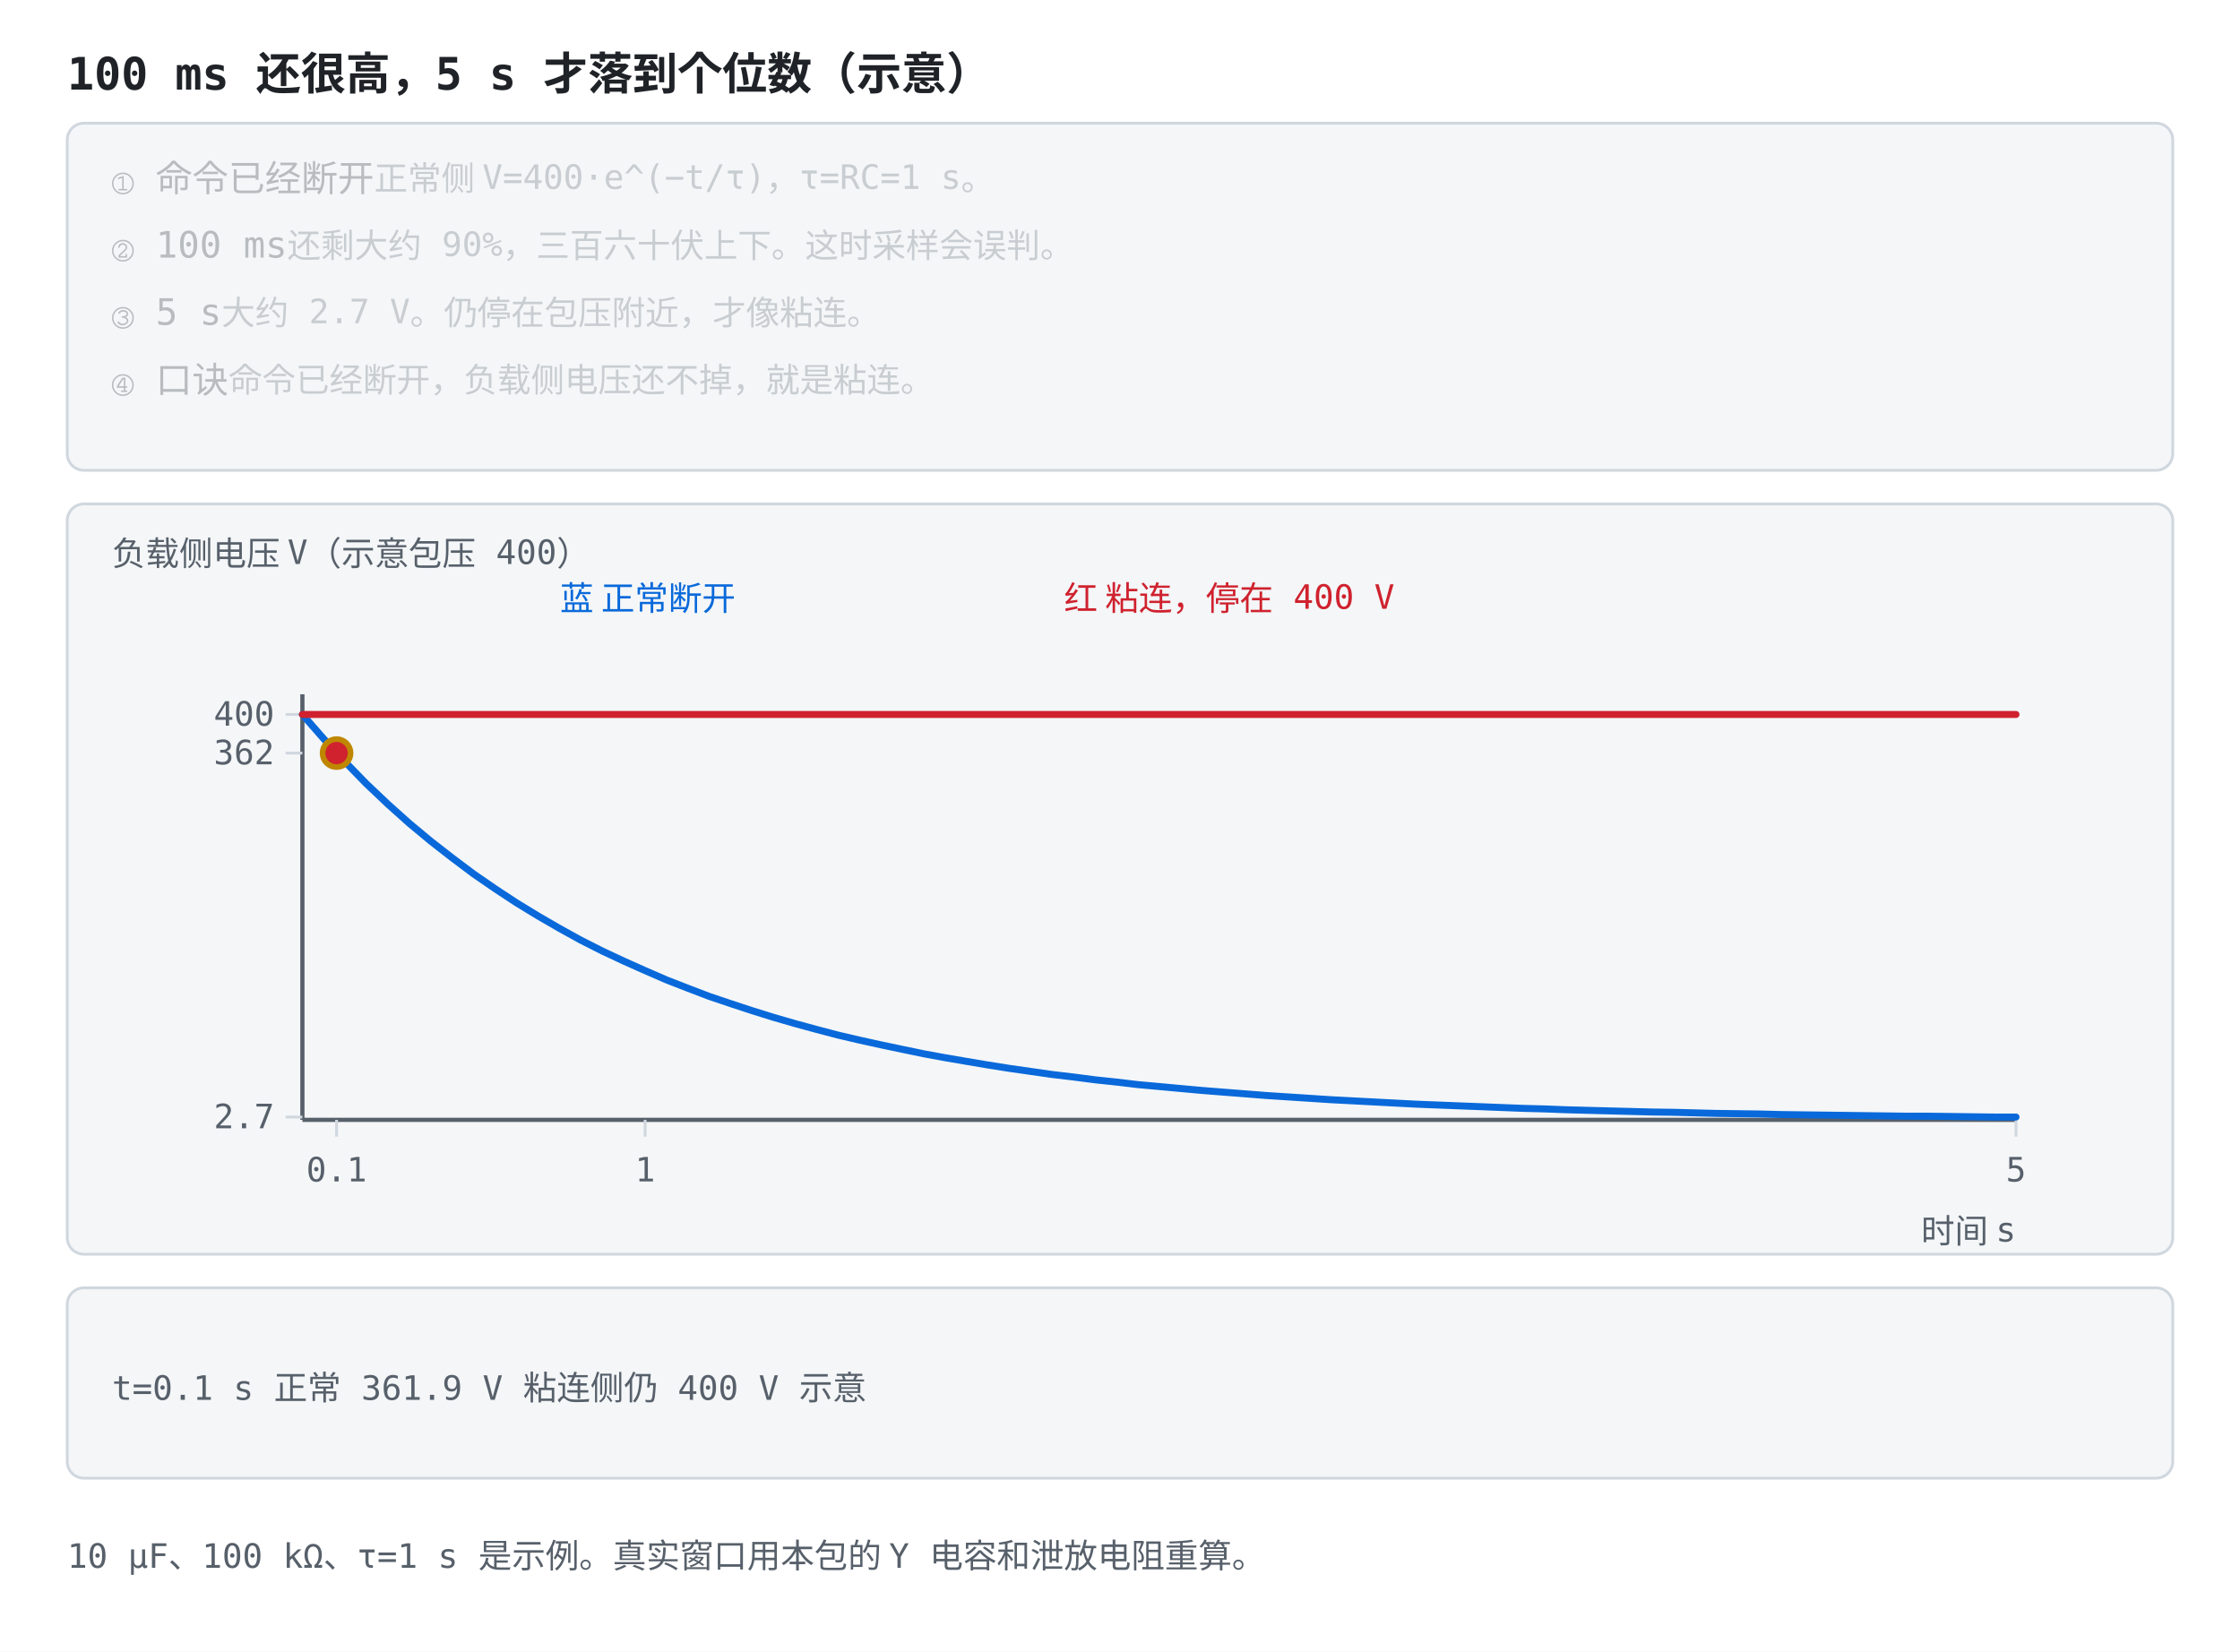
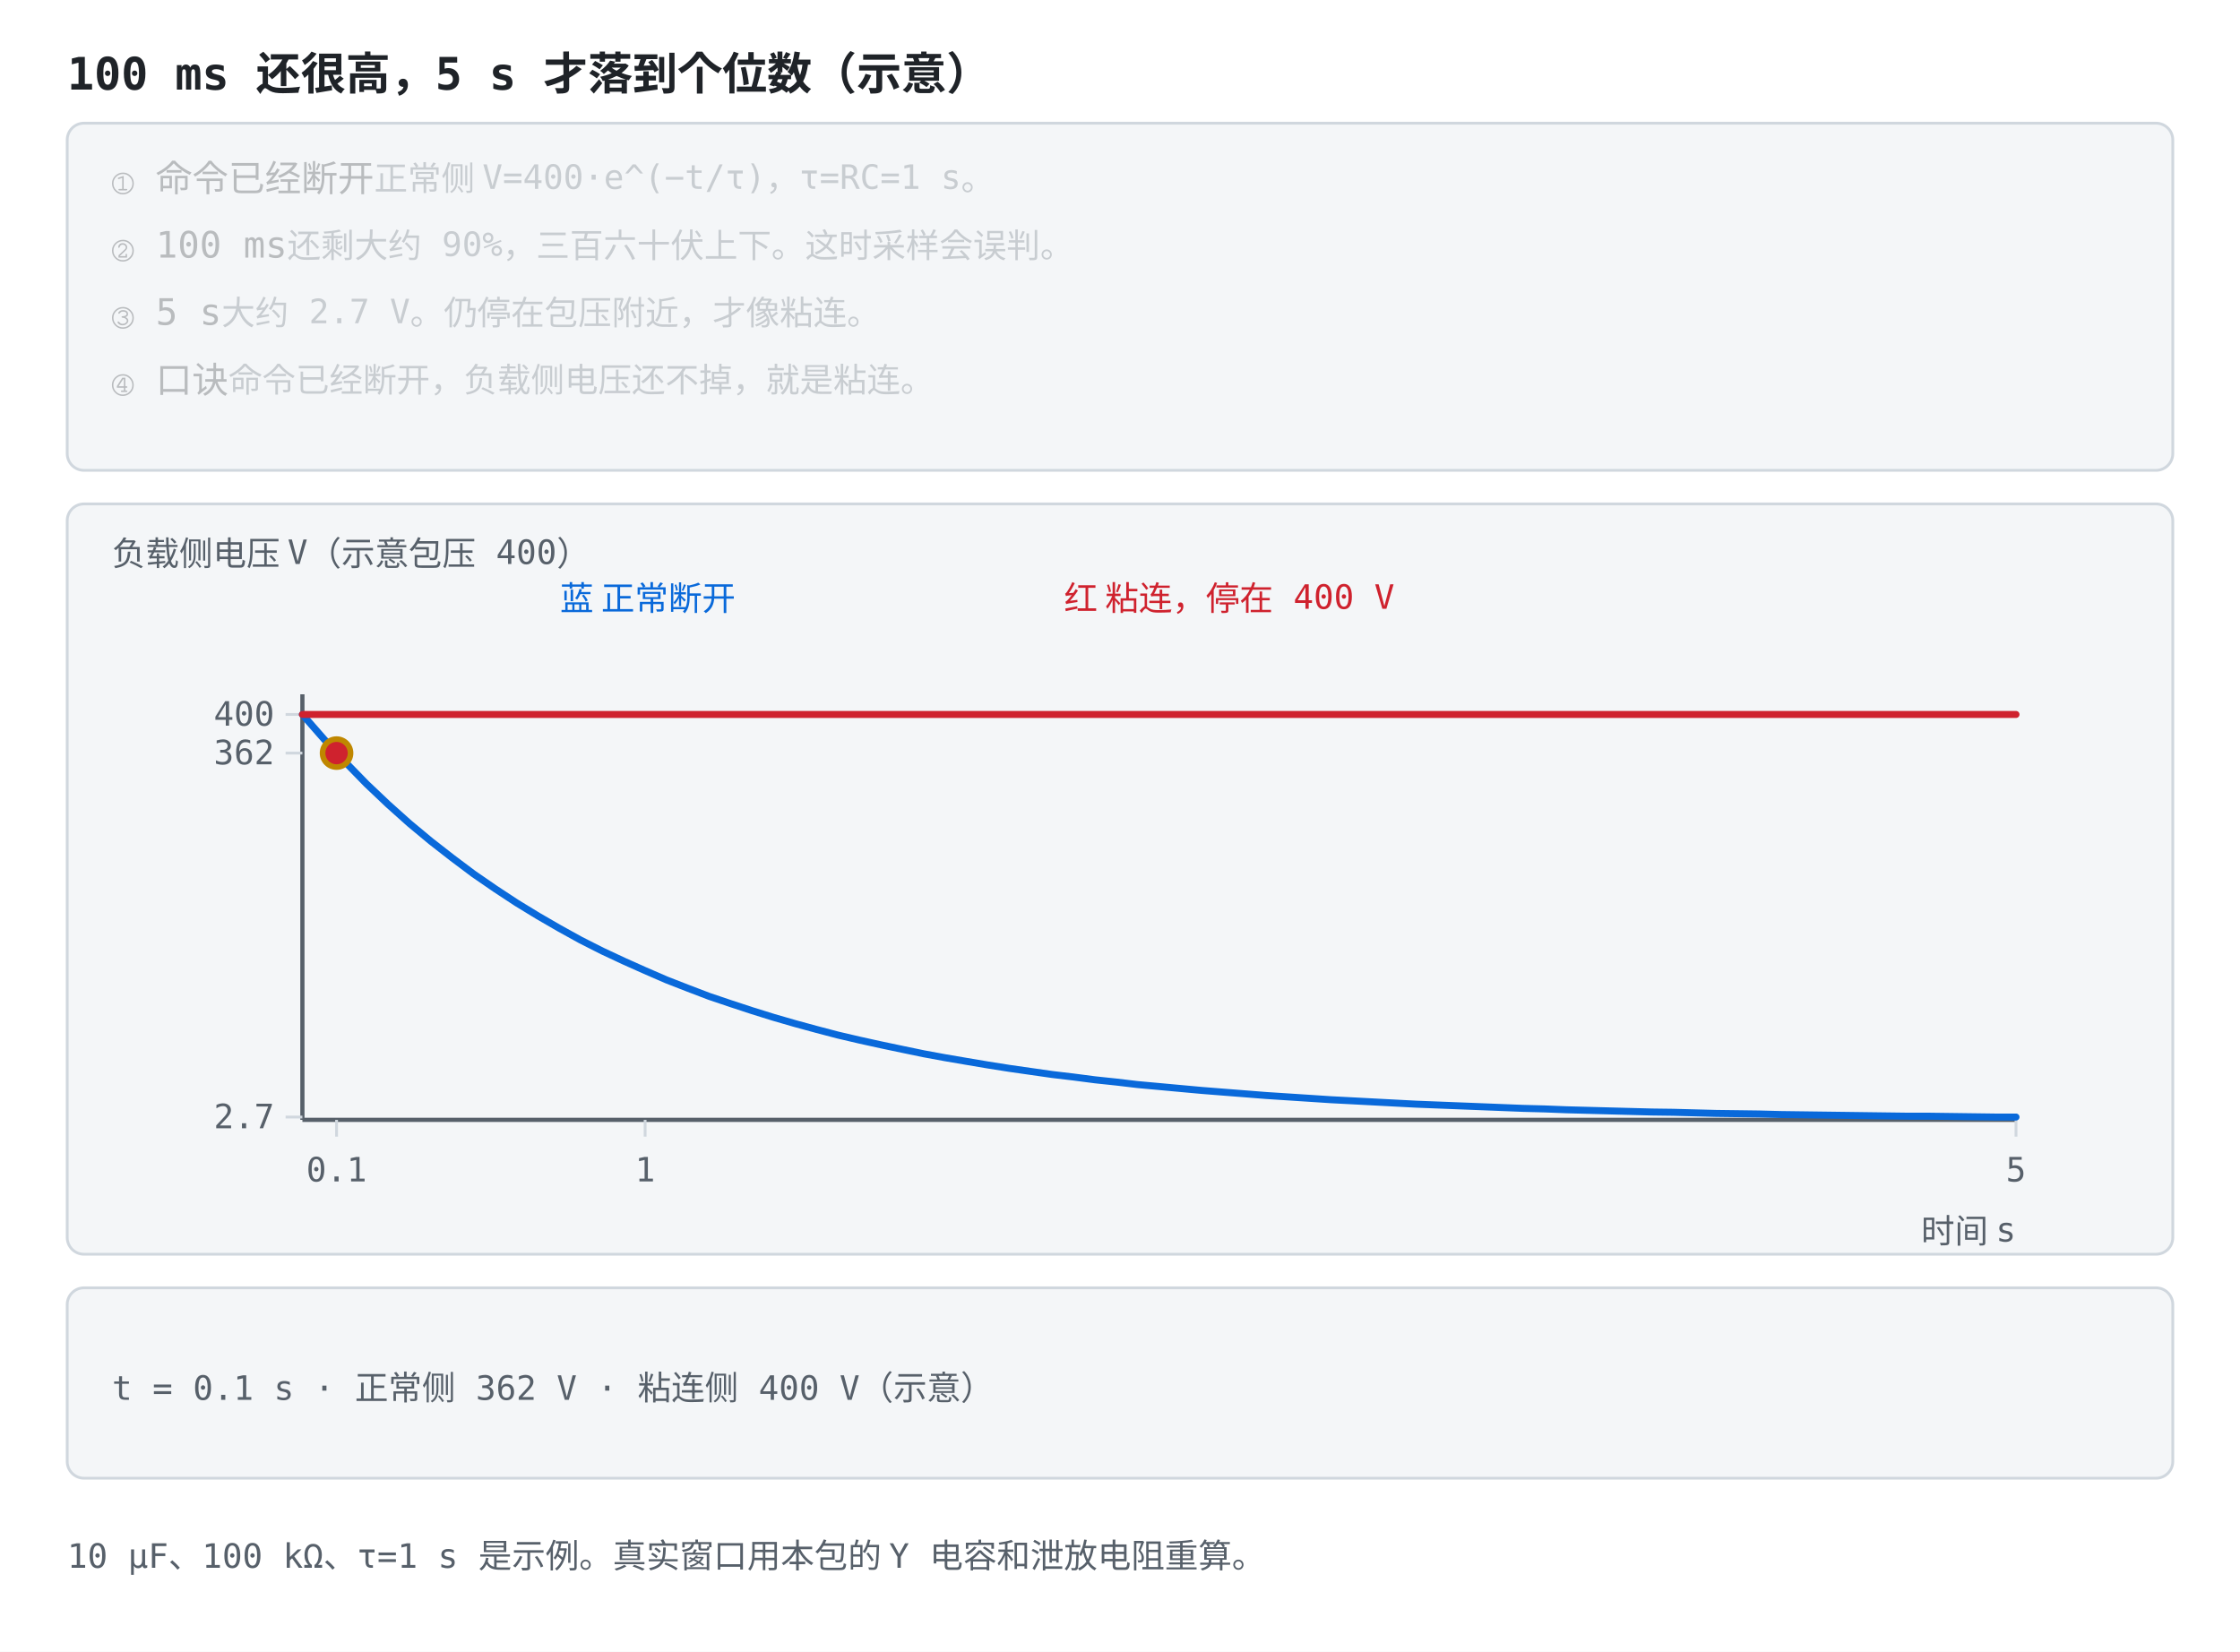
<svg xmlns="http://www.w3.org/2000/svg" viewBox="0 0 800 590" role="img" font-family="ui-monospace, Consolas, monospace">
  <style>
    .bg { fill: #ffffff; }
    .panel { fill: #f4f6f8; stroke: #d0d7de; }
    .axis { stroke: #57606a; stroke-width: 1.5; fill: none; }
    .grid { stroke: #d0d7de; stroke-width: 1; fill: none; }
    .txt { fill: #1f2328; font-size: 13px; }
    .small { fill: #57606a; font-size: 12px; }
    .title { fill: #1f2328; font-size: 16px; font-weight: bold; }
    .hi { fill: #0969da; }
    .warn { fill: #cf222e; }
    .ok { fill: #1a7f37; }
    .gold { fill: #9a6700; }
    .lineb { stroke: #0969da; stroke-width: 2.5; fill: none; }
    .liner { stroke: #cf222e; stroke-width: 2.5; fill: none; }
    .lineg { stroke: #1a7f37; stroke-width: 2.2; fill: none; stroke-dasharray: 6 4; }
    .liney { stroke: #bf8700; stroke-width: 2.2; fill: none; }
    .linek { stroke: #57606a; stroke-width: 2.2; fill: none; stroke-dasharray: 7 4; }
    .dotb { fill: #0969da; }
    .dotr { fill: #cf222e; }
    .dotg { fill: #1a7f37; }
    .doty { fill: #bf8700; }
    .boxb { fill: #ddf4ff; stroke: #0969da; }
+     .boxy { fill: #fff8c5; stroke: #d4a72c; }
+     .boxr { fill: #ffebe9; stroke: #ff8182; }
    @media (prefers-color-scheme: dark) {
      .bg { fill: #0d1117; }
      .panel { fill: #161b22; stroke: #30363d; }
      .axis { stroke: #8b949e; }
      .grid { stroke: #30363d; }
      .txt { fill: #e6edf3; }
      .small { fill: #8b949e; }
      .title { fill: #e6edf3; }
      .hi { fill: #4493f8; }
      .warn { fill: #ff7b72; }
      .ok { fill: #3fb950; }
      .gold { fill: #d29922; }
      .lineb { stroke: #4493f8; }
      .liner { stroke: #ff7b72; }
      .lineg { stroke: #3fb950; }
      .liney { stroke: #d29922; }
      .linek { stroke: #8b949e; }
      .dotb { fill: #4493f8; }
      .dotr { fill: #ff7b72; }
      .dotg { fill: #3fb950; }
      .doty { fill: #d29922; }
      .boxb { fill: #12233a; stroke: #4493f8; }
+       .boxy { fill: #3d2e00; stroke: #d29922; }
+       .boxr { fill: #3d1418; stroke: #f85149; }
    }
  </style>
  <rect class="bg" width="800" height="590" />
  <text class="title" x="24" y="32">100 ms 还很高，5 s 才落到个位数（示意）</text>
  <rect class="panel" x="24" y="44" width="752" height="124" rx="6" />
  <text class="txt" x="40" y="68" opacity="0.28">① 命令已经断开<tspan class="small">　正常侧 V=400·e^(−t/τ)，τ=RC=1 s。</tspan>
    <animate attributeName="opacity" values="1;1;0.28;0.28;0.28;0.28;0.28;0.28" keyTimes="0;0.249;0.25;0.499;0.5;0.749;0.75;1" dur="12s" repeatCount="indefinite" />
  </text>
  <text class="txt" x="40" y="92" opacity="0.28">② 100 ms<tspan class="small">　还剩大约 90%，三百六十伏上下。这时采样会误判。</tspan>
    <animate attributeName="opacity" values="0.28;0.28;1;1;0.28;0.28;0.28;0.28" keyTimes="0;0.249;0.25;0.499;0.5;0.749;0.75;1" dur="12s" repeatCount="indefinite" />
  </text>
  <text class="txt" x="40" y="116" opacity="0.28">③ 5 s<tspan class="small">　大约 2.7 V。仍停在包压附近，才像粘连。</tspan>
    <animate attributeName="opacity" values="0.28;0.28;0.28;0.28;1;1;0.28;0.28" keyTimes="0;0.249;0.25;0.499;0.5;0.749;0.75;1" dur="12s" repeatCount="indefinite" />
  </text>
  <text class="txt" x="40" y="140" opacity="0.28">④ 口诀<tspan class="small">　命令已经断开，负载侧电压还不掉，就是粘连。</tspan>
    <animate attributeName="opacity" values="0.28;0.28;0.28;0.28;0.28;0.28;1;1" keyTimes="0;0.249;0.25;0.499;0.5;0.749;0.75;1" dur="12s" repeatCount="indefinite" />
  </text>
  <rect class="panel" x="24" y="180" width="752" height="268" rx="6" />
  <text class="small" x="40" y="202">负载侧电压 V（示意包压 400）</text>
  <text class="hi" x="200" y="218">蓝 正常断开</text>
  <text class="warn" x="380" y="218">红 粘连，停在 400 V</text>
  <line class="axis" x1="108.0" y1="248.0" x2="108.0" y2="400.0" />
  <line class="axis" x1="108.0" y1="400.0" x2="720.0" y2="400.0" />
  <line class="grid" x1="120.2" y1="400.0" x2="120.2" y2="406.0" />
  <text class="small" x="120.2" y="422.0" text-anchor="middle">0.1</text>
  <line class="grid" x1="230.4" y1="400.0" x2="230.4" y2="406.0" />
  <text class="small" x="230.4" y="422.0" text-anchor="middle">1</text>
  <line class="grid" x1="720.0" y1="400.0" x2="720.0" y2="406.0" />
  <text class="small" x="720.0" y="422.0" text-anchor="middle">5</text>
  <line class="grid" x1="102.0" y1="399.0" x2="108.0" y2="399.0" />
  <text class="small" x="98.0" y="403.0" text-anchor="end">2.7</text>
  <line class="grid" x1="102.0" y1="269.0" x2="108.0" y2="269.0" />
  <text class="small" x="98.0" y="273.0" text-anchor="end">362</text>
  <line class="grid" x1="102.0" y1="255.2" x2="108.0" y2="255.2" />
  <text class="small" x="98.0" y="259.2" text-anchor="end">400</text>
  <text class="small" x="720" y="444" text-anchor="end">时间 s</text>
  <polyline class="lineb" points="108.0,255.2 115.7,264.0 123.3,272.2 130.9,280.0 138.6,287.3 146.2,294.1 153.9,300.5 161.6,306.5 169.2,312.2 176.9,317.5 184.5,322.5 192.2,327.2 199.8,331.6 207.4,335.8 215.1,339.7 222.8,343.3 230.4,346.7 238.0,350.0 245.7,353.0 253.3,355.9 261.0,358.5 268.6,361.0 276.3,363.4 283.9,365.6 291.6,367.7 299.2,369.7 306.9,371.5 314.6,373.2 322.2,374.8 329.9,376.4 337.5,377.8 345.1,379.1 352.8,380.4 360.4,381.6 368.1,382.7 375.8,383.8 383.4,384.7 391.1,385.7 398.7,386.5 406.3,387.4 414.0,388.1 421.6,388.8 429.3,389.5 436.9,390.1 444.6,390.7 452.2,391.3 459.9,391.8 467.6,392.3 475.2,392.8 482.9,393.2 490.5,393.6 498.1,394.0 505.8,394.4 513.5,394.7 521.1,395.0 528.8,395.3 536.4,395.6 544.0,395.9 551.7,396.1 559.4,396.4 567.0,396.6 574.6,396.8 582.3,397.0 590.0,397.2 597.6,397.3 605.2,397.5 612.9,397.7 620.6,397.8 628.2,397.9 635.9,398.1 643.5,398.2 651.1,398.3 658.8,398.4 666.4,398.5 674.1,398.6 681.8,398.7 689.4,398.7 697.1,398.8 704.7,398.9 712.4,399.0 720.0,399.0" stroke-linejoin="round" stroke-linecap="round" />
  <polyline class="liner" points="108.0,255.2 115.7,255.2 123.3,255.2 130.9,255.2 138.6,255.2 146.2,255.2 153.9,255.2 161.6,255.2 169.2,255.2 176.9,255.2 184.5,255.2 192.2,255.2 199.8,255.2 207.4,255.2 215.1,255.2 222.8,255.2 230.4,255.2 238.0,255.2 245.7,255.2 253.3,255.2 261.0,255.2 268.6,255.2 276.3,255.2 283.9,255.2 291.6,255.2 299.2,255.2 306.9,255.2 314.6,255.2 322.2,255.2 329.9,255.2 337.5,255.2 345.1,255.2 352.8,255.2 360.4,255.2 368.1,255.2 375.8,255.2 383.4,255.2 391.1,255.2 398.7,255.2 406.3,255.2 414.0,255.2 421.6,255.2 429.3,255.2 436.9,255.2 444.6,255.2 452.2,255.2 459.9,255.2 467.6,255.2 475.2,255.2 482.9,255.2 490.5,255.2 498.1,255.2 505.8,255.2 513.5,255.2 521.1,255.2 528.8,255.2 536.4,255.2 544.0,255.2 551.7,255.2 559.4,255.2 567.0,255.2 574.6,255.2 582.3,255.2 590.0,255.2 597.6,255.2 605.2,255.2 612.9,255.2 620.6,255.2 628.2,255.2 635.9,255.2 643.5,255.2 651.1,255.2 658.8,255.2 666.4,255.2 674.1,255.2 681.8,255.2 689.4,255.2 697.1,255.2 704.7,255.2 712.4,255.2 720.0,255.2" stroke-linejoin="round" stroke-linecap="round" />
  <circle class="doty" r="6" cx="120.2" cy="269.0">
    <animate attributeName="cx" values="120.2;230.4;352.8;720.0;720.0" keyTimes="0;0.25;0.5;0.75;1" dur="12s" repeatCount="indefinite" />
    <animate attributeName="cy" values="269.0;346.7;380.4;399.0;399.0" keyTimes="0;0.25;0.5;0.75;1" dur="12s" repeatCount="indefinite" />
  </circle>
  <circle class="dotr" r="4" cx="120.2" cy="269.0">
    <animate attributeName="cx" values="120.2;230.4;352.8;720.0;720.0" keyTimes="0;0.25;0.5;0.75;1" dur="12s" repeatCount="indefinite" begin="-6s" />
    <animate attributeName="cy" values="269.0;346.7;380.4;399.0;399.0" keyTimes="0;0.25;0.5;0.75;1" dur="12s" repeatCount="indefinite" begin="-6s" />
  </circle>
  <rect class="panel" x="24" y="460" width="752" height="68" rx="6" />
-   <text class="small" x="40.0" y="500.0" text-anchor="start" opacity="1">t=0.1 s  正常 361.9 V  粘连侧仍 400 V  示意<animate attributeName="opacity" values="1;0;0;0;0" keyTimes="0;0.25;0.5;0.75;1" calcMode="discrete" dur="12s" repeatCount="indefinite" />
+   <text class="small" x="40.0" y="500.0" text-anchor="start" opacity="1">t = 0.1 s · 正常侧 362 V · 粘连侧 400 V（示意）<animate attributeName="opacity" values="1;0;0;0;0" keyTimes="0;0.25;0.5;0.75;1" calcMode="discrete" dur="12s" repeatCount="indefinite" />
  </text>
-   <text class="small" x="40.0" y="500.0" text-anchor="start" opacity="0">t=1.0 s  正常 147.2 V  粘连侧仍 400 V  示意<animate attributeName="opacity" values="0;1;0;0;0" keyTimes="0;0.25;0.5;0.75;1" calcMode="discrete" dur="12s" repeatCount="indefinite" />
+   <text class="small" x="40.0" y="500.0" text-anchor="start" opacity="0">t = 1.0 s · 正常侧 147 V · 粘连侧 400 V（示意）<animate attributeName="opacity" values="0;1;0;0;0" keyTimes="0;0.25;0.5;0.75;1" calcMode="discrete" dur="12s" repeatCount="indefinite" />
  </text>
-   <text class="small" x="40.0" y="500.0" text-anchor="start" opacity="0">t=2.0 s  正常 54.1 V  粘连侧仍 400 V  示意<animate attributeName="opacity" values="0;0;1;0;0" keyTimes="0;0.25;0.5;0.75;1" calcMode="discrete" dur="12s" repeatCount="indefinite" />
+   <text class="small" x="40.0" y="500.0" text-anchor="start" opacity="0">t = 2.0 s · 正常侧 54 V · 粘连侧 400 V（示意）<animate attributeName="opacity" values="0;0;1;0;0" keyTimes="0;0.25;0.5;0.75;1" calcMode="discrete" dur="12s" repeatCount="indefinite" />
  </text>
-   <text class="small" x="40.0" y="500.0" text-anchor="start" opacity="0">t=5.0 s  正常 2.7 V  粘连侧仍 400 V  示意<animate attributeName="opacity" values="0;0;0;1;0" keyTimes="0;0.25;0.5;0.75;1" calcMode="discrete" dur="12s" repeatCount="indefinite" />
+   <text class="small" x="40.0" y="500.0" text-anchor="start" opacity="0">t = 5.0 s · 正常侧 2.7 V · 粘连侧 400 V（示意）<animate attributeName="opacity" values="0;0;0;1;0" keyTimes="0;0.25;0.5;0.75;1" calcMode="discrete" dur="12s" repeatCount="indefinite" />
  </text>
  <text class="small" x="24" y="560">10 μF、100 kΩ、τ=1 s 是示例。真实窗口用本包的 Y 电容和泄放电阻重算。</text>
</svg>
